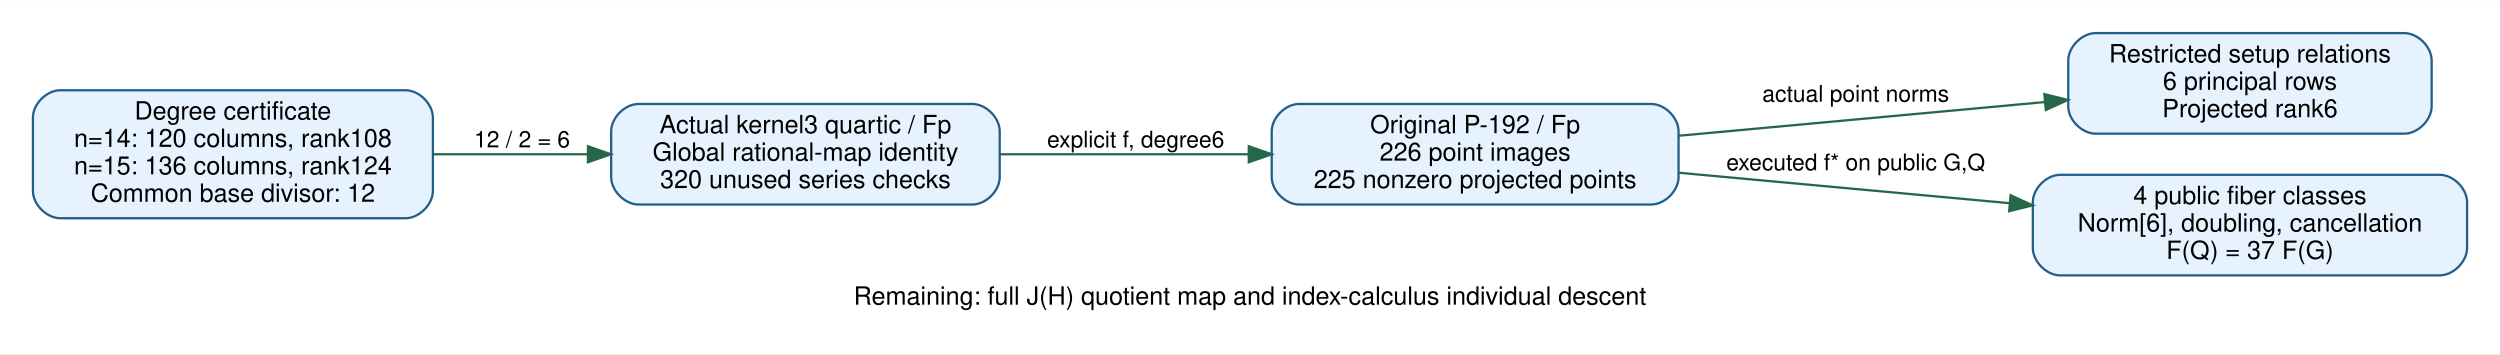
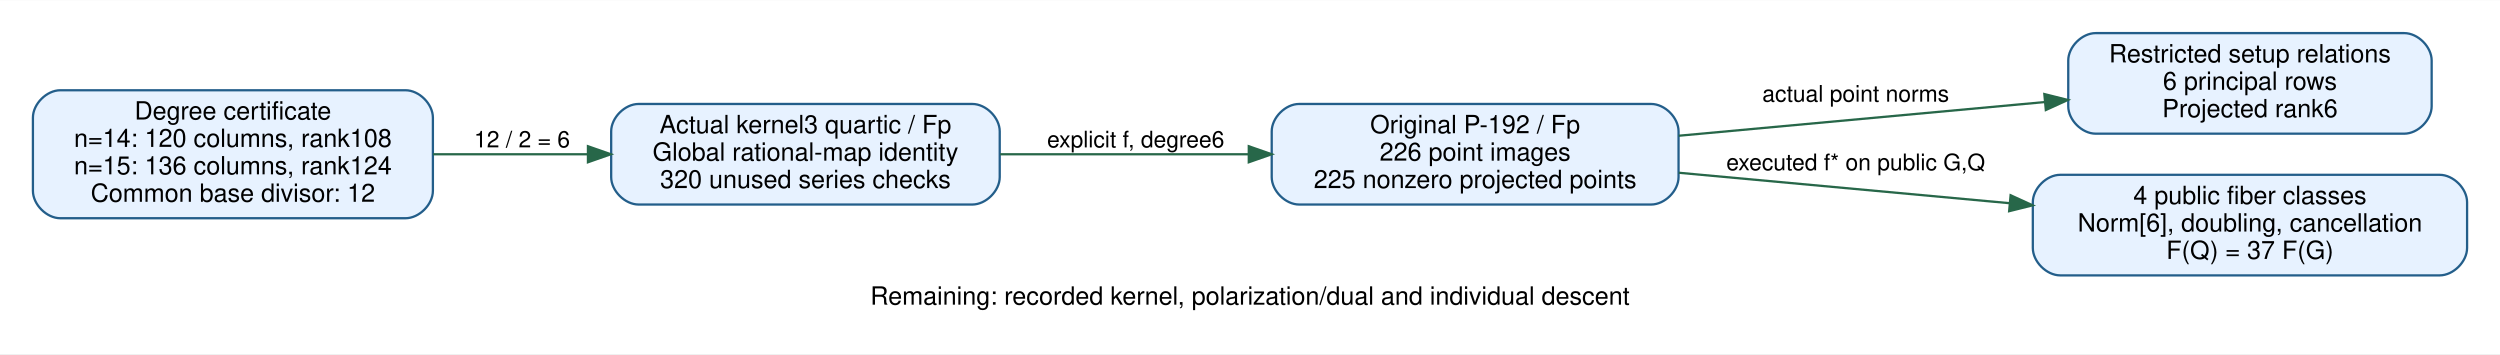
<svg xmlns="http://www.w3.org/2000/svg" width="1094pt" height="155pt" viewBox="0.00 0.00 1093.80 154.80">
  <g id="graph0" class="graph" transform="scale(1 1) rotate(0) translate(14.4 140.4)">
    <polygon fill="white" stroke="transparent" points="-14.4,14.4 -14.4,-140.4 1079.4,-140.4 1079.4,14.4 -14.4,14.4" />
-     <text text-anchor="middle" x="532.5" y="-7.2" font-family="Helvetica,sans-Serif" font-size="11.00">Remaining: full J(H) quotient map and index-calculus individual descent</text>
+     <text text-anchor="middle" x="532.5" y="-7.2" font-family="Helvetica,sans-Serif" font-size="11.00">Remaining: recorded kernel, polarization/dual and individual descent</text>
    <g id="node1" class="node">
      <path fill="#e7f2ff" stroke="#235e8a" d="M411,-95C411,-95 265,-95 265,-95 259,-95 253,-89 253,-83 253,-83 253,-63 253,-63 253,-57 259,-51 265,-51 265,-51 411,-51 411,-51 417,-51 423,-57 423,-63 423,-63 423,-83 423,-83 423,-89 417,-95 411,-95" />
      <text text-anchor="middle" x="338" y="-82.2" font-family="Helvetica,sans-Serif" font-size="11.00">Actual kernel3 quartic / Fp</text>
      <text text-anchor="middle" x="338" y="-70.2" font-family="Helvetica,sans-Serif" font-size="11.00">Global rational-map identity</text>
      <text text-anchor="middle" x="338" y="-58.2" font-family="Helvetica,sans-Serif" font-size="11.00">320 unused series checks</text>
    </g>
    <g id="node3" class="node">
      <path fill="#e7f2ff" stroke="#235e8a" d="M708,-95C708,-95 554,-95 554,-95 548,-95 542,-89 542,-83 542,-83 542,-63 542,-63 542,-57 548,-51 554,-51 554,-51 708,-51 708,-51 714,-51 720,-57 720,-63 720,-63 720,-83 720,-83 720,-89 714,-95 708,-95" />
      <text text-anchor="middle" x="631" y="-82.2" font-family="Helvetica,sans-Serif" font-size="11.00">Original P-192 / Fp</text>
      <text text-anchor="middle" x="631" y="-70.2" font-family="Helvetica,sans-Serif" font-size="11.00">226 point images</text>
      <text text-anchor="middle" x="631" y="-58.2" font-family="Helvetica,sans-Serif" font-size="11.00">225 nonzero projected points</text>
    </g>
    <g id="edge1" class="edge">
      <path fill="none" stroke="#276749" d="M423.17,-73C457.09,-73 496.44,-73 531.67,-73" />
      <polygon fill="#276749" stroke="#276749" points="531.97,-76.5 541.97,-73 531.97,-69.5 531.97,-76.5" />
      <text text-anchor="middle" x="482.5" y="-76" font-family="Helvetica,sans-Serif" font-size="10.00">explicit f, degree6</text>
    </g>
    <g id="node2" class="node">
      <path fill="#e7f2ff" stroke="#235e8a" d="M163,-101C163,-101 12,-101 12,-101 6,-101 0,-95 0,-89 0,-89 0,-57 0,-57 0,-51 6,-45 12,-45 12,-45 163,-45 163,-45 169,-45 175,-51 175,-57 175,-57 175,-89 175,-89 175,-95 169,-101 163,-101" />
      <text text-anchor="middle" x="87.5" y="-88.2" font-family="Helvetica,sans-Serif" font-size="11.00">Degree certificate</text>
      <text text-anchor="middle" x="87.5" y="-76.2" font-family="Helvetica,sans-Serif" font-size="11.00">n=14: 120 columns, rank108</text>
      <text text-anchor="middle" x="87.5" y="-64.2" font-family="Helvetica,sans-Serif" font-size="11.00">n=15: 136 columns, rank124</text>
      <text text-anchor="middle" x="87.5" y="-52.2" font-family="Helvetica,sans-Serif" font-size="11.00">Common base divisor: 12</text>
    </g>
    <g id="edge2" class="edge">
      <path fill="none" stroke="#276749" d="M175.06,-73C196.93,-73 220.51,-73 242.74,-73" />
      <polygon fill="#276749" stroke="#276749" points="242.84,-76.5 252.84,-73 242.84,-69.5 242.84,-76.5" />
      <text text-anchor="middle" x="214" y="-76" font-family="Helvetica,sans-Serif" font-size="10.00">12 / 2 = 6</text>
    </g>
    <g id="node4" class="node">
      <path fill="#e7f2ff" stroke="#235e8a" d="M1037.5,-126C1037.5,-126 902.5,-126 902.5,-126 896.5,-126 890.5,-120 890.5,-114 890.5,-114 890.5,-94 890.5,-94 890.5,-88 896.5,-82 902.5,-82 902.5,-82 1037.5,-82 1037.5,-82 1043.5,-82 1049.5,-88 1049.5,-94 1049.5,-94 1049.5,-114 1049.5,-114 1049.5,-120 1043.5,-126 1037.5,-126" />
      <text text-anchor="middle" x="970" y="-113.2" font-family="Helvetica,sans-Serif" font-size="11.00">Restricted setup relations</text>
      <text text-anchor="middle" x="970" y="-101.2" font-family="Helvetica,sans-Serif" font-size="11.00">6 principal rows</text>
      <text text-anchor="middle" x="970" y="-89.2" font-family="Helvetica,sans-Serif" font-size="11.00">Projected rank6</text>
    </g>
    <g id="edge3" class="edge">
      <path fill="none" stroke="#276749" d="M720.1,-81.1C769.46,-85.64 830.83,-91.29 880.28,-95.84" />
      <polygon fill="#276749" stroke="#276749" points="880.04,-99.33 890.32,-96.76 880.69,-92.36 880.04,-99.33" />
      <text text-anchor="middle" x="797.5" y="-96" font-family="Helvetica,sans-Serif" font-size="10.00">actual point norms</text>
    </g>
    <g id="node5" class="node">
      <path fill="#e7f2ff" stroke="#235e8a" d="M1053,-64C1053,-64 887,-64 887,-64 881,-64 875,-58 875,-52 875,-52 875,-32 875,-32 875,-26 881,-20 887,-20 887,-20 1053,-20 1053,-20 1059,-20 1065,-26 1065,-32 1065,-32 1065,-52 1065,-52 1065,-58 1059,-64 1053,-64" />
      <text text-anchor="middle" x="970" y="-51.2" font-family="Helvetica,sans-Serif" font-size="11.00">4 public fiber classes</text>
      <text text-anchor="middle" x="970" y="-39.2" font-family="Helvetica,sans-Serif" font-size="11.00">Norm[6], doubling, cancellation</text>
      <text text-anchor="middle" x="970" y="-27.2" font-family="Helvetica,sans-Serif" font-size="11.00">F(Q) = 37 F(G)</text>
    </g>
    <g id="edge4" class="edge">
      <path fill="none" stroke="#276749" d="M720.1,-64.9C764.43,-60.82 818.46,-55.85 864.84,-51.58" />
      <polygon fill="#276749" stroke="#276749" points="865.28,-55.06 874.92,-50.65 864.64,-48.09 865.28,-55.06" />
      <text text-anchor="middle" x="797.5" y="-66" font-family="Helvetica,sans-Serif" font-size="10.00">executed f* on public G,Q</text>
    </g>
  </g>
</svg>
